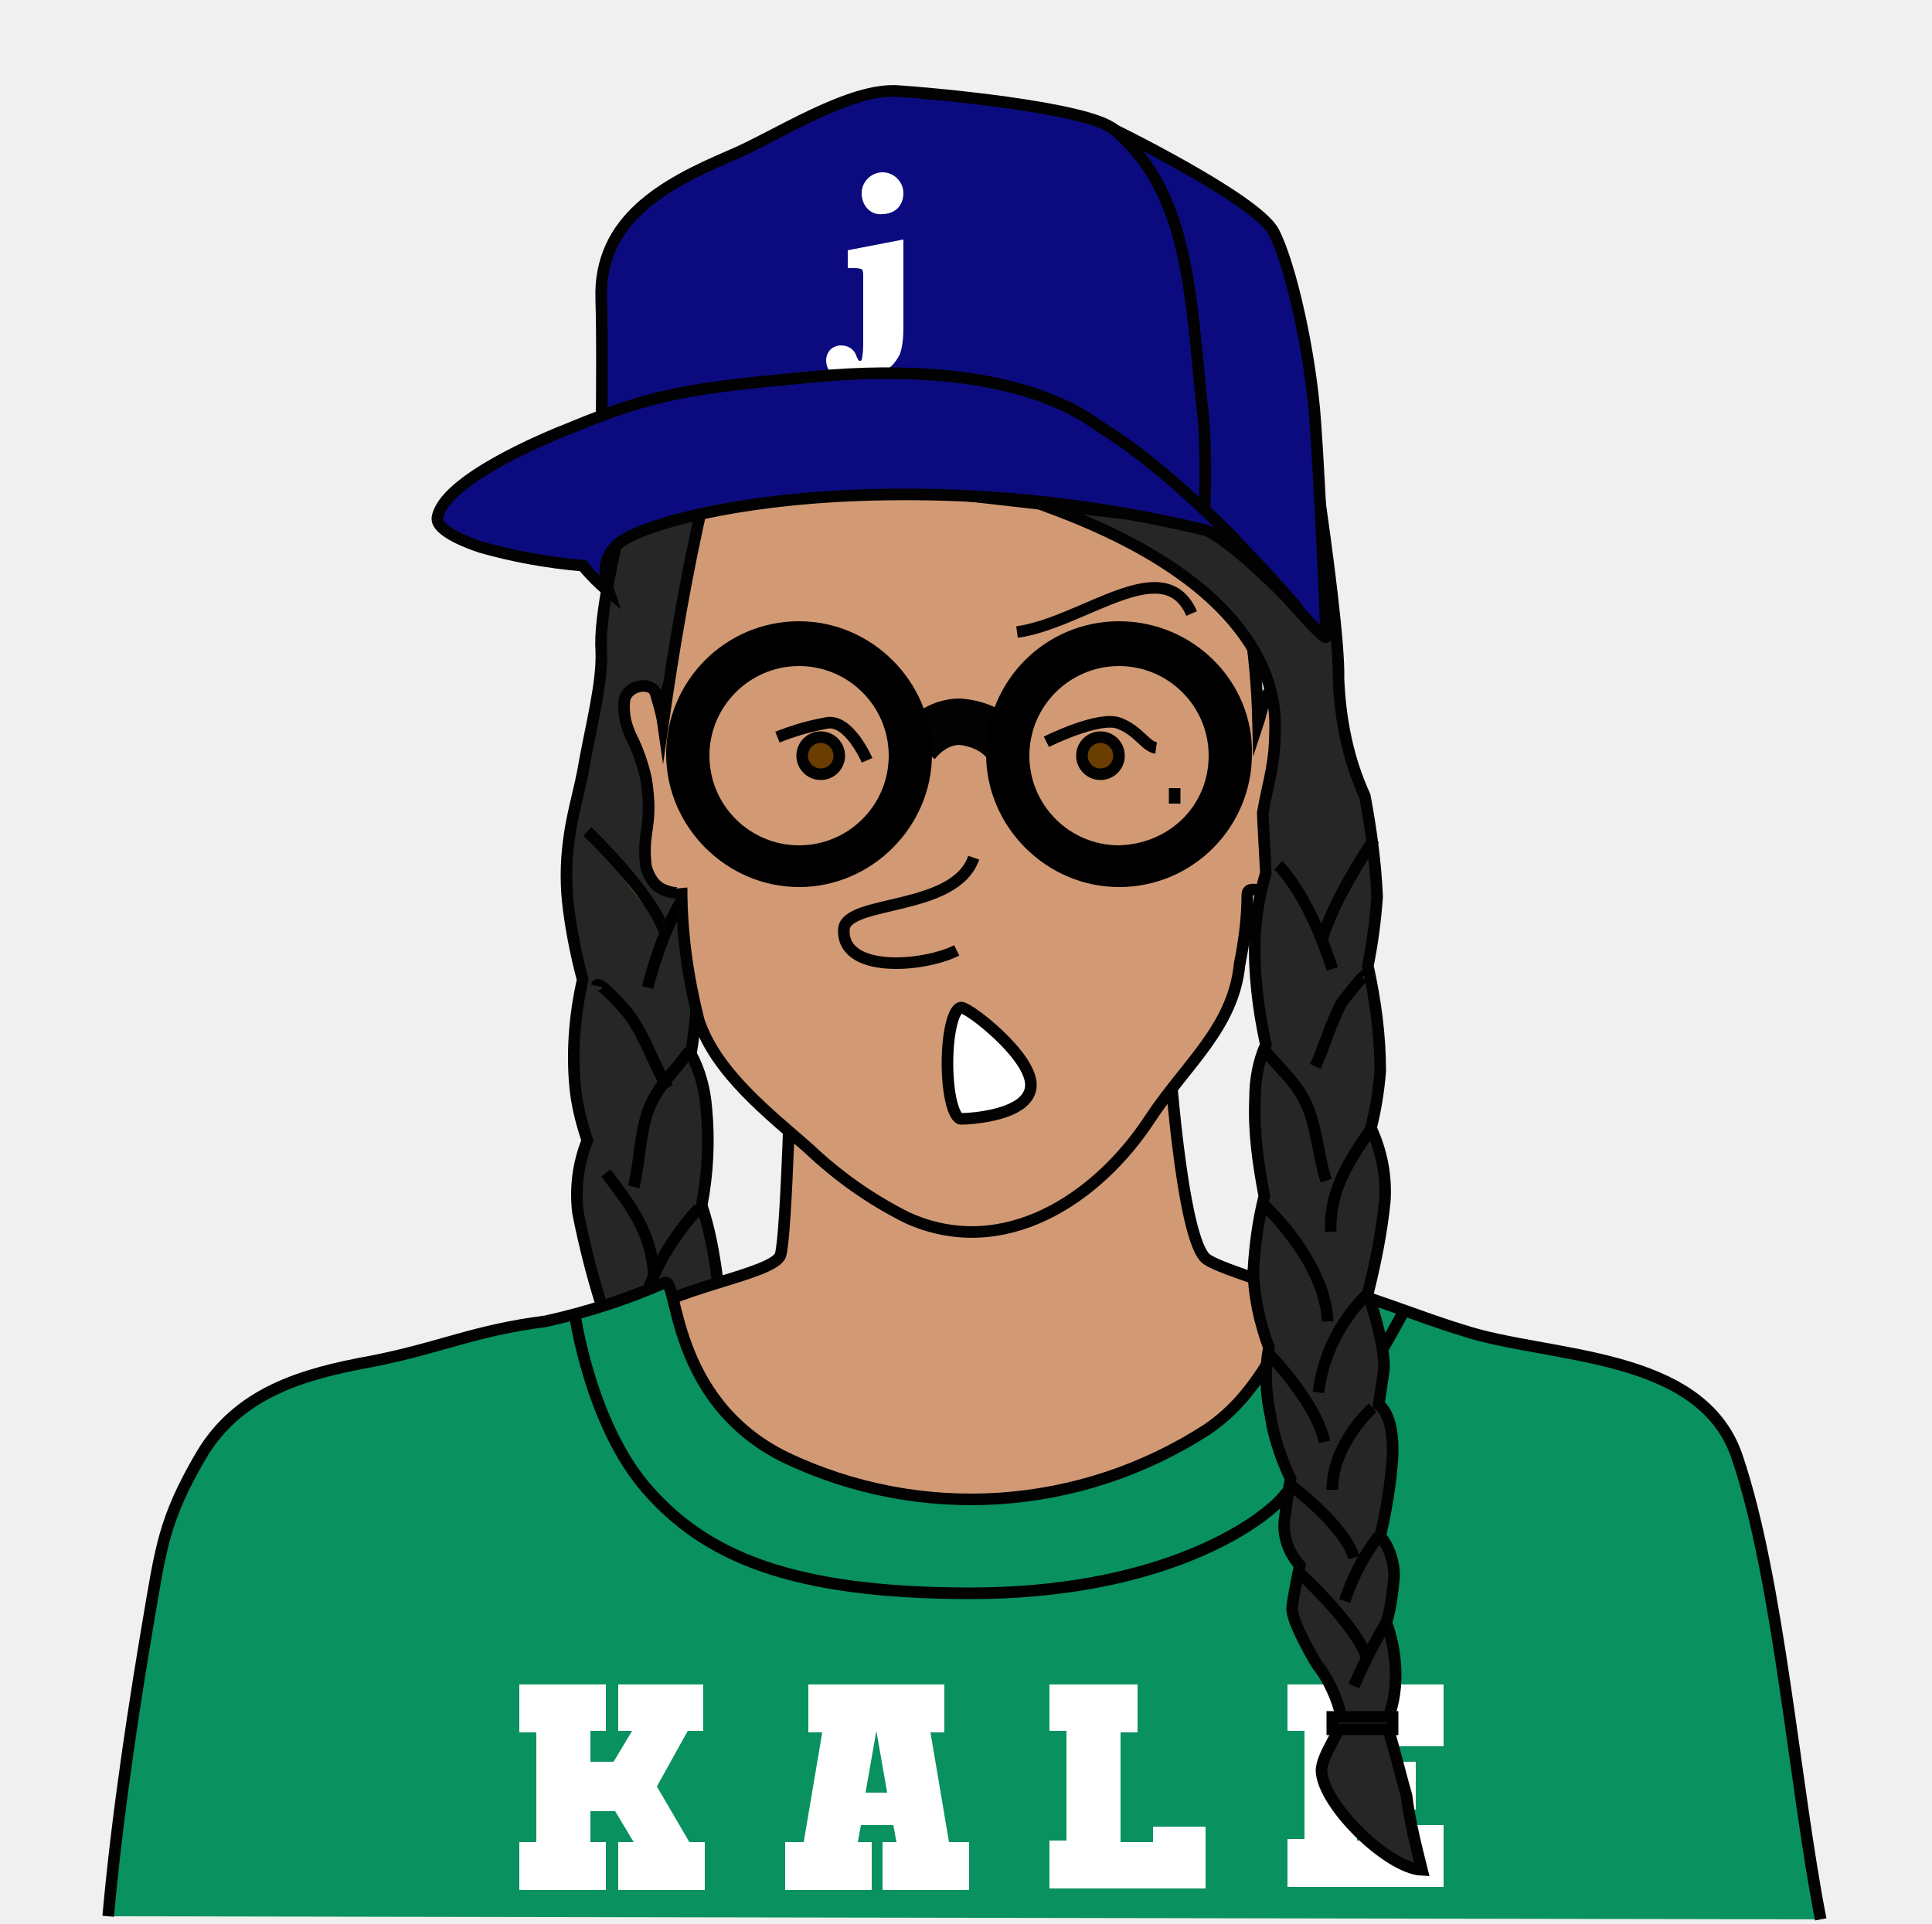
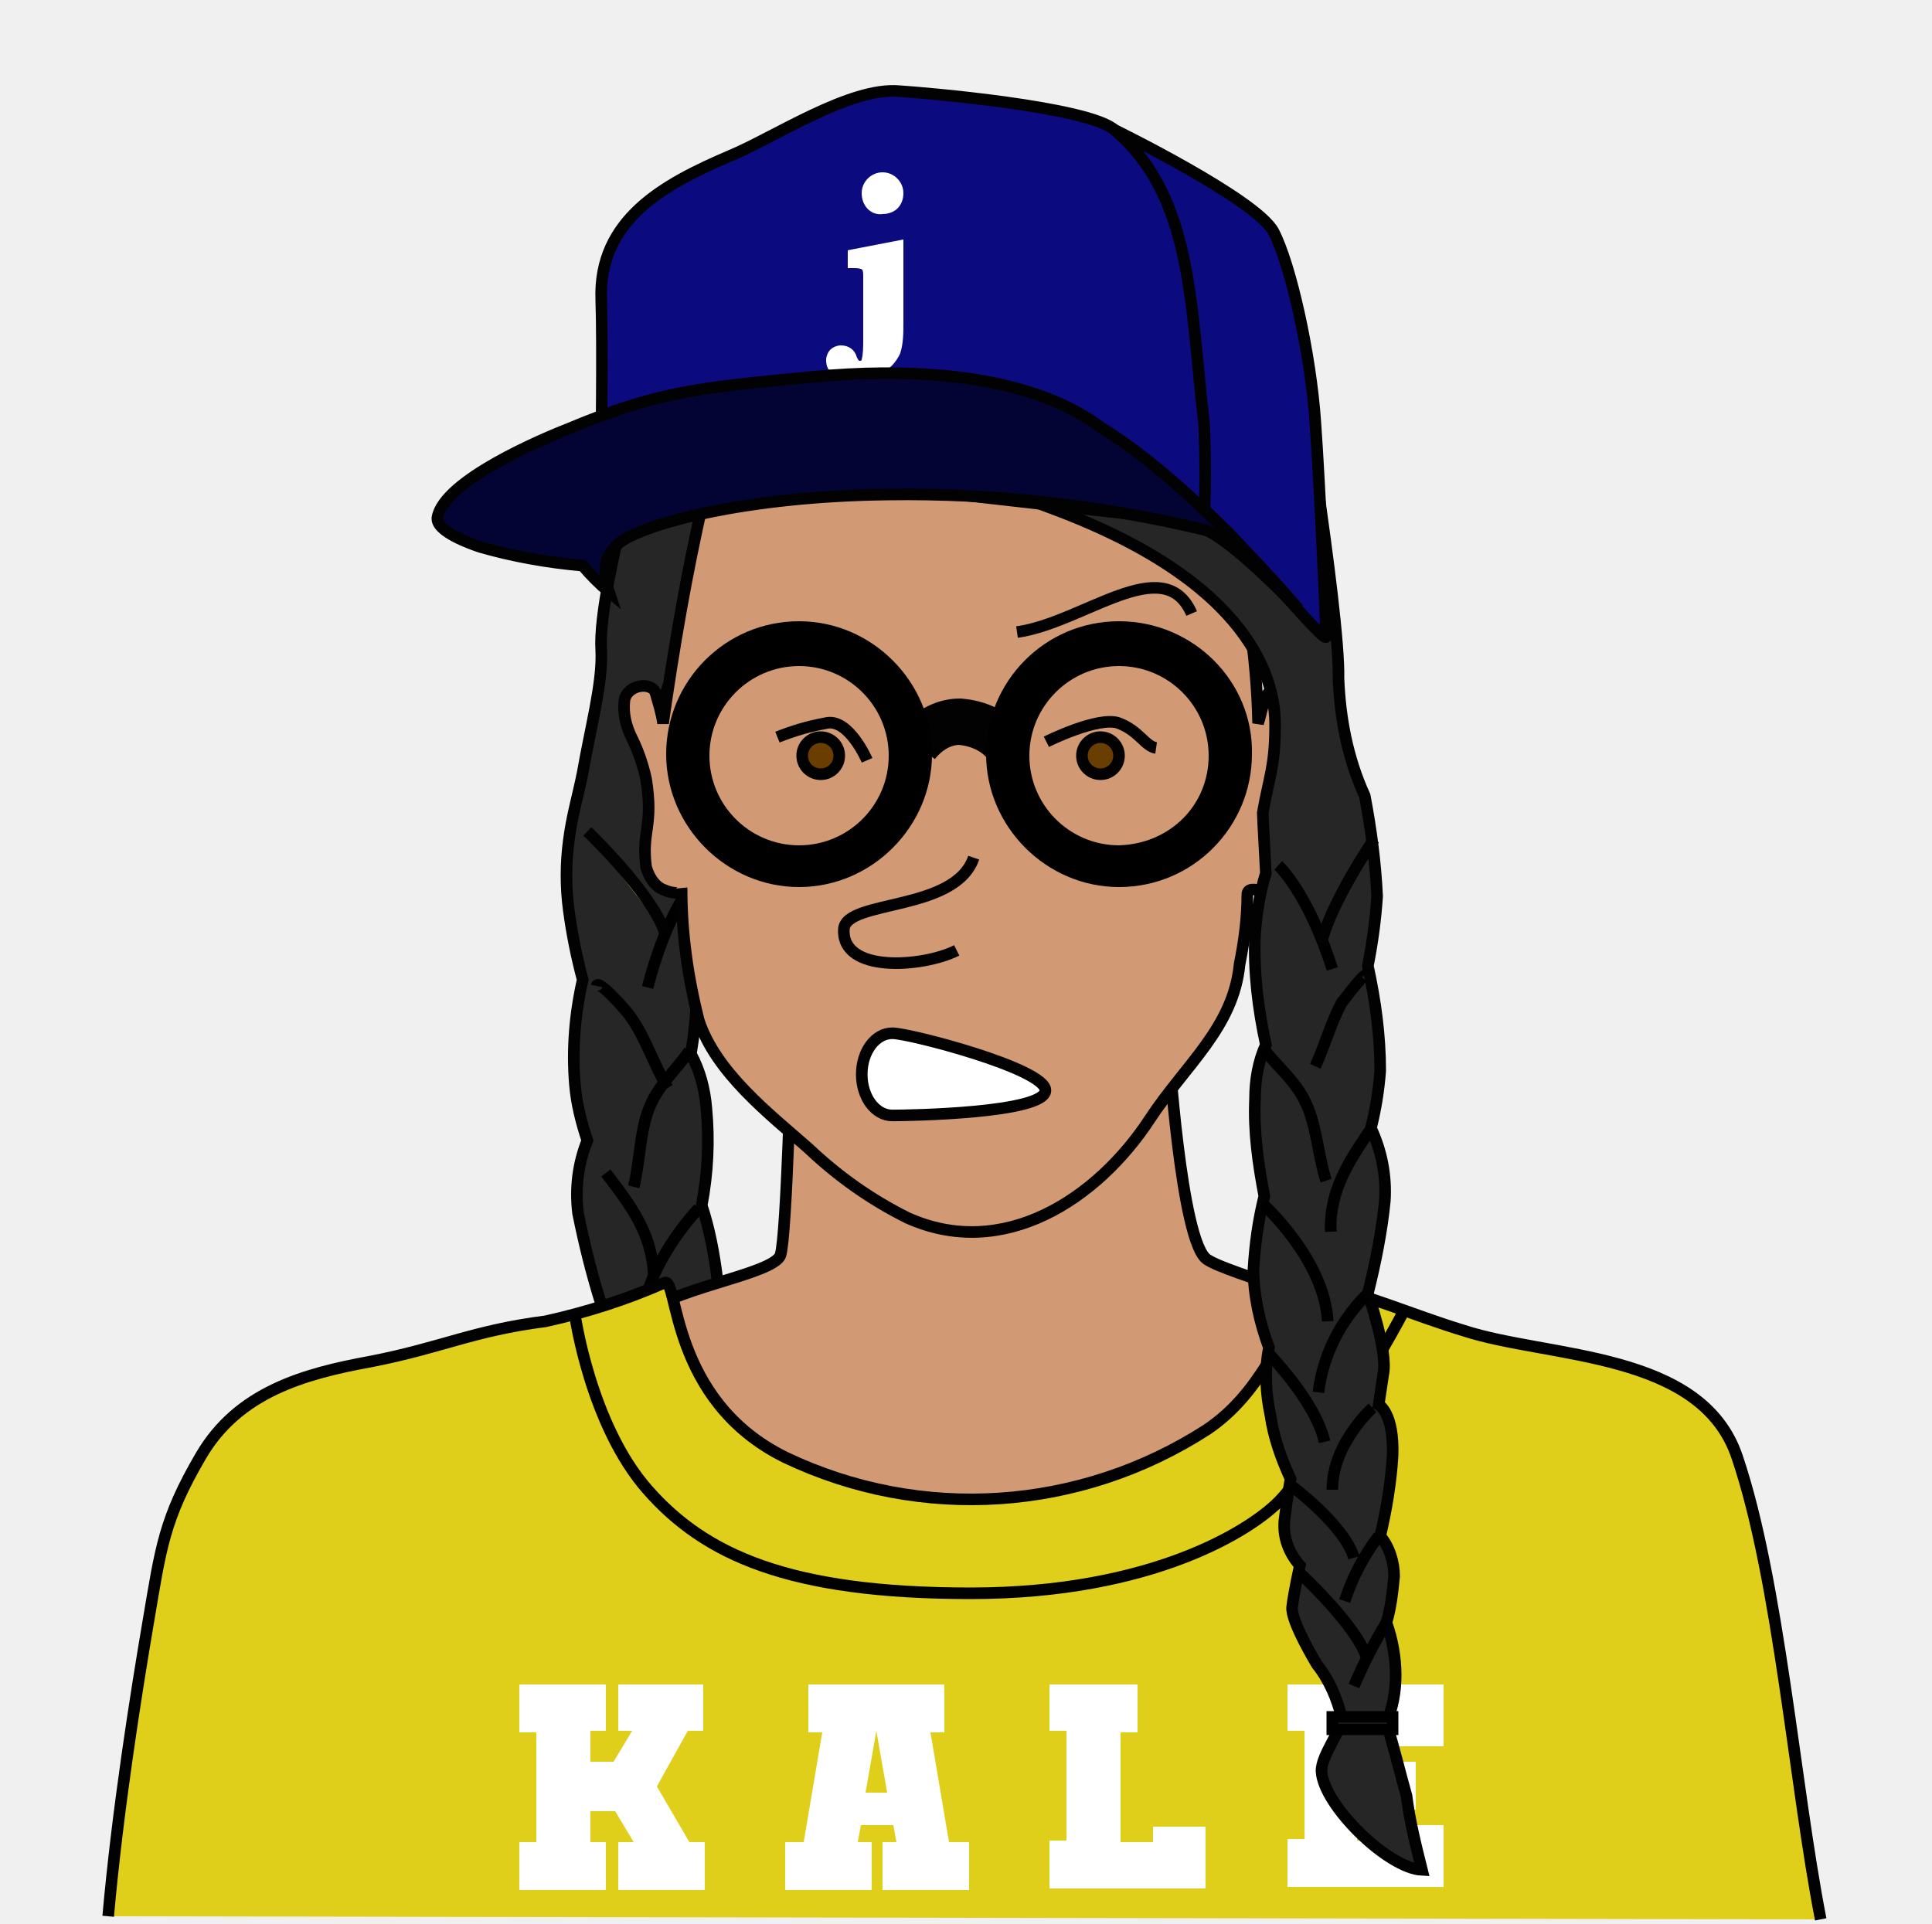
- <svg xmlns="http://www.w3.org/2000/svg" version="1.1" id="Layer_1" x="0px" y="0px" viewBox="0 0 125 124.5" style="enable-background:new 0 0 125 124.5;" xml:space="preserve">
-   <style type="text/css">
- 	.st0{fill:#262626;stroke:#020202;stroke-width:0.75;stroke-miterlimit:10;}
- 	.st1{fill:none;stroke:#000000;stroke-width:0.75;stroke-miterlimit:10;}
- 	.st2{fill:#F7DE48;stroke:#020202;stroke-width:0.75;stroke-miterlimit:10;}
- 	.st3{fill:#332E28;stroke:#000000;stroke-width:0.75;stroke-miterlimit:10;}
- 	.st4{fill:#D19A75;stroke:#020202;stroke-width:0.75;stroke-miterlimit:10;}
- 	.st5{fill:none;stroke:#020202;stroke-width:0.75;stroke-miterlimit:10;}
- 	.st6{fill:#6A3E00;stroke:#020202;stroke-width:0.75;stroke-miterlimit:10;}
- 	.st7{fill:#099160;stroke:#020202;stroke-width:0.75;stroke-miterlimit:10;}
- 	.st8{fill:#FFFFFF;}
- 	.st9{fill:none;stroke:#020202;stroke-width:3;stroke-miterlimit:10;}
- 	.st10{fill:#FFFFFF;stroke:#020202;stroke-width:0.75;stroke-miterlimit:10;}
- 	.st11{fill:#0B0B7F;stroke:#020202;stroke-width:0.75;stroke-miterlimit:10;}
- 	.st12{fill:#FFFFFF;stroke:#FFFFFF;stroke-width:0.5;stroke-miterlimit:10;}
- </style>
-   <g id="Layer_151">
-     <g id="Layer_153">
-       <path class="st0" d="M39.3,112.1c-0.4-1-0.7-2-0.8-3c0-1.1,0.1-2.3,0.4-3.4c-0.3-0.9-0.6-1.9-0.6-2.9c0-0.9,0.2-1.9,0.7-2.7    c-0.5-1.7-0.8-3.5-1-5.2c-0.3-2.8,0.7-3.3,0.7-3.3c-0.1-0.7-0.3-1.3-0.5-2c-0.4-1.5,0.7-5.2,0.7-5.2c-0.6-1.9-1.1-3.9-1.5-5.9    c-0.2-1.6,0-3.2,0.6-4.7c-0.4-1.2-0.7-2.4-0.8-3.6c-0.2-2.3,0-4.6,0.5-6.8c-0.4-1.5-0.7-3-0.9-4.5c-0.2-1.5-0.2-3,0-4.5    c0.2-1.6,0.6-2.9,0.9-4.4c0.5-2.9,1.3-5.8,1.2-7.9c-0.3-4.4,4.1-18.3,4.1-18.3c4.7-2.1,9-5.1,12.6-8.8c0,0-0.2,6.5-5.9,16.5    c-3,5.3-7.3,13.1-7.1,15.9c0.1,1.9,0.3,3.9,0.8,5.8c0.1,0.3,0.6,3.9,0.7,4c0.4,1.3,0.7,2.6,0.9,3.9c0.2,2.4,0.1,4.7-0.3,7.1    c0.6,1.1,0.9,2.3,1,3.5c0.2,2.1,0.1,4.2-0.3,6.3c0.5,1.5,0.8,3.1,1,4.7c0.1,1.7-0.2,3.5-0.7,5.1c0.4,1.4,0.4,3,0.2,4.4    c-0.2,1.4-0.5,2.8-1,4.2c0,0,0.2,1,0.5,2.7c0.2,1.1-0.2,2.2-0.9,3c0,0,0.5,1.7,0.7,2.6s-1.3,3.8-1.3,3.8c-0.7,1.1-1.2,2.2-1.4,3.5    c0.7,1,1,2.3,0.9,3.5c0,1.1-0.1,2.2-0.4,3.3c-0.2,1-0.7,1.8-1.5,2.4c-0.9,0.8-2.9,0.8-3.9,0.8c0.5-1.5,0.8-3.1,0.9-4.7    C38.6,115.5,38.9,113.8,39.3,112.1z" />
-       <path class="st1" d="M45,57c0,0-1.8,1.8-3.1,6.9" />
-       <path class="st1" d="M38.6,63.8c0.1-0.5,2.1,1.8,2.2,2c1,1.4,1.5,3.1,2.4,4.6" />
-       <path class="st1" d="M44.6,68c-0.9,1.3-2,2.2-2.6,3.7s-0.6,3.5-1,5.1" />
-       <path class="st1" d="M39.2,75.9c1.6,2.1,3,3.9,3.1,6.7" />
-       <path class="st1" d="M45.2,78.2c0,0-3.7,3.8-3.7,7.8" />
-       <path class="st1" d="M39.9,84.4c1.1,1.1,2,2.3,2.6,3.6c0.4,0.8,0.6,1.7,0.8,2.5" />
-       <path class="st1" d="M46.6,87.7c0,0-3,3.4-3.4,6.1" />
-       <path class="st1" d="M40.8,93c0,0,2.7,2.1,2.8,5.1" />
-       <path class="st1" d="M45.5,96.4c0,0-3.3,2.8-3.8,4.9" />
-       <path class="st1" d="M40,100.1c1,1.2,1.9,2.5,2.5,4" />
-       <path class="st1" d="M45.4,102c0,0-3.5,3.7-4.1,5.8" />
-       <path class="st1" d="M39.9,105.7c0.9,1.2,1.7,2.6,2.3,3.9" />
-       <path class="st2" d="M38,53.8c0,0,4.1,3.9,5,6.5" />
-       <polygon class="st3" points="43.5,113 40.2,112.9 40.3,112.1 43.4,112.1   " />
+ <svg xmlns="http://www.w3.org/2000/svg" xmlns:ns1="http://vectornator.io" height="100%" style="fill-rule:nonzero;clip-rule:evenodd;stroke-linecap:round;stroke-linejoin:round;" xml:space="preserve" width="100%" version="1.1" viewBox="0 0 125 124.5">
+   <defs />
+   <g id="Layer_151" ns1:layerName="Layer_151">
+     <g opacity="1">
+       <path stroke="#020202" stroke-width="0.75" d="M39.3+112.1C38.9+111.1+38.6+110.1+38.5+109.1C38.5+108+38.6+106.8+38.9+105.7C38.6+104.8+38.3+103.8+38.3+102.8C38.3+101.9+38.5+100.9+39+100.1C38.5+98.4+38.2+96.6+38+94.9C37.7+92.1+38.7+91.6+38.7+91.6C38.6+90.9+38.4+90.3+38.2+89.6C37.8+88.1+38.9+84.4+38.9+84.4C38.3+82.5+37.8+80.5+37.4+78.5C37.2+76.9+37.4+75.3+38+73.8C37.6+72.6+37.3+71.4+37.2+70.2C37+67.9+37.2+65.6+37.7+63.4C37.3+61.9+37+60.4+36.8+58.9C36.6+57.4+36.6+55.9+36.8+54.4C37+52.8+37.4+51.5+37.7+50C38.2+47.1+39+44.2+38.9+42.1C38.6+37.7+43+23.8+43+23.8C47.7+21.7+52+18.7+55.6+15C55.6+15+55.4+21.5+49.7+31.5C46.7+36.8+42.4+44.6+42.6+47.4C42.7+49.3+42.9+51.3+43.4+53.2C43.5+53.5+44+57.1+44.1+57.2C44.5+58.5+44.8+59.8+45+61.1C45.2+63.5+45.1+65.8+44.7+68.2C45.3+69.3+45.6+70.5+45.7+71.7C45.9+73.8+45.8+75.9+45.4+78C45.9+79.5+46.2+81.1+46.4+82.7C46.5+84.4+46.2+86.2+45.7+87.8C46.1+89.2+46.1+90.8+45.9+92.2C45.7+93.6+45.4+95+44.9+96.4C44.9+96.4+45.1+97.4+45.4+99.1C45.6+100.2+45.2+101.3+44.5+102.1C44.5+102.1+45+103.8+45.2+104.7C45.4+105.6+43.9+108.5+43.9+108.5C43.2+109.6+42.7+110.7+42.5+112C43.2+113+43.5+114.3+43.4+115.5C43.4+116.6+43.3+117.7+43+118.8C42.8+119.8+42.3+120.6+41.5+121.2C40.6+122+38.6+122+37.6+122C38.1+120.5+38.4+118.9+38.5+117.3C38.6+115.5+38.9+113.8+39.3+112.1Z" fill="#262626" stroke-linecap="butt" opacity="1" stroke-linejoin="miter" />
+       <path stroke="#000000" stroke-width="0.75" d="M45+57C45+57+43.2+58.8+41.9+63.9" fill="none" stroke-linecap="butt" opacity="1" stroke-linejoin="miter" />
+       <path stroke="#000000" stroke-width="0.75" d="M38.6+63.8C38.7+63.3+40.7+65.6+40.8+65.8C41.8+67.2+42.3+68.9+43.2+70.4" fill="none" stroke-linecap="butt" opacity="1" stroke-linejoin="miter" />
+       <path stroke="#000000" stroke-width="0.75" d="M44.6+68C43.7+69.3+42.6+70.2+42+71.7C41.4+73.2+41.4+75.2+41+76.8" fill="none" stroke-linecap="butt" opacity="1" stroke-linejoin="miter" />
+       <path stroke="#000000" stroke-width="0.75" d="M39.2+75.9C40.8+78+42.2+79.8+42.3+82.6" fill="none" stroke-linecap="butt" opacity="1" stroke-linejoin="miter" />
+       <path stroke="#000000" stroke-width="0.75" d="M45.2+78.2C45.2+78.2+41.5+82+41.5+86" fill="none" stroke-linecap="butt" opacity="1" stroke-linejoin="miter" />
+       <path stroke="#000000" stroke-width="0.75" d="M39.9+84.4C41+85.5+41.9+86.7+42.5+88C42.9+88.8+43.1+89.7+43.3+90.5" fill="none" stroke-linecap="butt" opacity="1" stroke-linejoin="miter" />
+       <path stroke="#000000" stroke-width="0.75" d="M46.6+87.7C46.6+87.7+43.6+91.1+43.2+93.8" fill="none" stroke-linecap="butt" opacity="1" stroke-linejoin="miter" />
+       <path stroke="#000000" stroke-width="0.75" d="M40.8+93C40.8+93+43.5+95.1+43.6+98.1" fill="none" stroke-linecap="butt" opacity="1" stroke-linejoin="miter" />
+       <path stroke="#000000" stroke-width="0.75" d="M45.5+96.4C45.5+96.4+42.2+99.2+41.7+101.3" fill="none" stroke-linecap="butt" opacity="1" stroke-linejoin="miter" />
+       <path stroke="#000000" stroke-width="0.75" d="M40+100.1C41+101.3+41.9+102.6+42.5+104.1" fill="none" stroke-linecap="butt" opacity="1" stroke-linejoin="miter" />
+       <path stroke="#000000" stroke-width="0.75" d="M45.4+102C45.4+102+41.9+105.7+41.3+107.8" fill="none" stroke-linecap="butt" opacity="1" stroke-linejoin="miter" />
+       <path stroke="#000000" stroke-width="0.75" d="M39.9+105.7C40.8+106.9+41.6+108.3+42.2+109.6" fill="none" stroke-linecap="butt" opacity="1" stroke-linejoin="miter" />
+       <path stroke="#020202" stroke-width="0.75" d="M38+53.8C38+53.8+42.1+57.7+43+60.3" fill="#f7de48" stroke-linecap="butt" opacity="1" stroke-linejoin="miter" />
+       <path stroke="#000000" stroke-width="0.75" d="M43.5+113L40.2+112.9L40.3+112.1L43.4+112.1L43.5+113Z" fill="#332e28" stroke-linecap="butt" opacity="1" stroke-linejoin="miter" />
    </g>
-     <path id="neck-2" class="st4" d="M51.2,67.9c0,0-0.3,12-0.7,13.3s-7.5,2.2-9.1,4.1s1,5.4,2.2,6.7c5.8,6.5,20.5,7.2,28.3,5.6   c4.3-0.9,13.8-6.3,14.7-11.2c0.4-2.4-6.8-3.8-8.5-4.9s-2.5-13.9-2.5-13.9L51.2,67.9z" />
-     <path id="head-3" class="st4" d="M62.5,23.3c-3.4-0.1-6.9,0.4-10.2,1.5c-2.2,0.6-4.2,2-5.5,3.9c-0.6,1.2-1.1,2.4-1.3,3.7   c-1.1,4.8-1.9,9.5-2.6,14.4c-0.1-0.7-0.3-1.3-0.5-2c-0.3-0.7-1.8-0.5-2,0.5c-0.1,0.9,0.1,1.7,0.5,2.5c0.4,0.8,0.7,1.7,0.9,2.6   c0.5,3.1-0.3,3.3,0,5.7c0.2,0.7,0.6,1.3,1.2,1.5c0.2,0.1,1.2,0.4,1.1-0.1c0,2.9,0.4,5.7,1.1,8.5c1.1,3.4,4.6,6.1,7.1,8.3   c1.9,1.8,4,3.3,6.4,4.5c6.2,2.8,12.3-1.2,15.7-6.4c2.3-3.5,5.4-5.9,5.8-10c0.3-1.5,0.5-3,0.5-4.5c0-0.5,0.6-0.3,0.8-0.3   c1.7,0.1,2-2.3,2.2-3.5c0.3-2.1,0.2-4.4,1-6.4c0.4-1,1.6-2.5,0.3-3.4c-0.7-0.5-1.7-0.5-2.4,0c-0.9,0.6-0.9,1.6-1.2,2.5   c-0.1-4.5-0.8-8.9-2-13.2c-0.3-1.4-0.9-2.7-1.6-3.8c-1.4-2.1-3.4-3.8-5.7-4.8c-1.6-0.7-3.2-1.2-4.9-1.5   C65.8,23.5,64.2,23.4,62.5,23.3z" />
-     <path id="nose-4" class="st5" d="M63,55.5c-1.2,3.5-8.2,2.7-8.4,4.6c-0.2,2.9,5.1,2.5,7.3,1.4" />
-     <path class="st5" d="M65.8,40.9c4.3-0.6,9.5-5.3,11.3-1.2" />
-     <path class="st5" d="M57.7,44.3c-2.8-0.6-9.5-4.9-11.3-0.8" />
-     <circle class="st6" cx="71.2" cy="48.9" r="1.2" />
-     <circle class="st6" cx="53.1" cy="48.9" r="1.2" />
-     <path class="st5" d="M67.7,48c0,0,3.4-1.7,4.7-1.2s1.7,1.5,2.4,1.6" />
-     <path class="st5" d="M56.1,49.2c0,0-1.2-2.8-2.7-2.4c-1.1,0.2-2.1,0.5-3.1,0.9" />
-     <path id="shirt-3" class="st7" d="M7,124c0.6-6.8,1.8-14.4,2.6-19.1s1-6.6,3.4-10.7s6.6-5.3,11-6.1c4.6-0.9,6.6-2,11.3-2.6   c2.7-0.6,5.2-1.4,7.7-2.5c0.9-0.4,0.3,7.6,7.8,11.3c8.8,4.2,19.1,3.5,27.3-1.8c3.4-2.3,4.7-5.9,6.9-9.5c3.3,0.7,6.4,2.1,9.7,3.1   c5.5,1.8,15.4,1.3,17.7,8.2c2.7,8,3.7,21.2,5.4,29.9" />
-     <path class="st8" d="M44.6,119.2h1v3.1H40v-3.1h1l-1.2-2h-1.6v2h1v3.1h-5.6v-3.1h1.1v-7.1h-1.1V109h5.6v3h-1v2h1.5l1.2-2H40v-3h5.5   v3h-1l-2,3.6L44.6,119.2z" />
-     <path class="st8" d="M62.7,119.2v3.1h-5.6v-3.1H58l-0.2-1.1h-2.1l-0.2,1.1h0.9v3.1h-5.6v-3.1H52l1.2-7.1h-0.9V109h8.8v3.1h-0.9   l1.2,7.1L62.7,119.2z M57.4,116l-0.7-4l-0.7,4H57.4z" />
-     <path class="st8" d="M78,118.2v4H67.9v-3.1H69v-7.1h-1.1V109h5.7v3.1h-1.1v7.1h2.1v-1L78,118.2z" />
-     <path class="st8" d="M93.4,109v4H90v-1h-2.1v2h3.7v3.1h-1.1h-0.8h-1.9v2H90v-1h3.4v4H83.3V119h1.1V112h-1.1v-3H93.4z" />
-     <path class="st1" d="M37.2,85.1c0,0,1,7.1,4.7,11.3s9.1,6.7,20.9,6.7s18.1-4.1,19.9-5.9s6-8.3,8.2-12.5" />
-     <line id="beauty_mark" class="st5" x1="76" y1="51" x2="76" y2="52" />
-     <g id="glasses-2">
-       <path class="st9" d="M59.3,48.2c0.7-0.9,1.7-1.5,2.8-1.5c1.2,0.1,2.3,0.6,3,1.5" />
-       <path d="M51.7,40.2c-4.8,0-8.6,3.9-8.6,8.6s3.9,8.6,8.6,8.6s8.6-3.9,8.6-8.6C60.3,44.1,56.4,40.2,51.7,40.2z M51.7,54.7    c-3.2,0-5.8-2.6-5.8-5.8c0-3.2,2.6-5.8,5.8-5.8c3.2,0,5.8,2.6,5.8,5.8c0,0,0,0,0,0C57.5,52.1,54.9,54.7,51.7,54.7z" />
-       <path d="M72.4,40.2c-4.8,0-8.6,3.9-8.6,8.6s3.9,8.6,8.6,8.6c4.8,0,8.6-3.9,8.6-8.6c0,0,0,0,0,0C81.1,44.1,77.2,40.2,72.4,40.2z     M72.4,54.7c-3.2,0-5.8-2.6-5.8-5.8s2.6-5.8,5.8-5.8s5.8,2.6,5.8,5.8c0,0,0,0,0,0C78.2,52.1,75.7,54.6,72.4,54.7L72.4,54.7z" />
+     <path stroke="#020202" stroke-width="0.75" d="M51.2+67.9C51.2+67.9+50.9+79.9+50.5+81.2C50.1+82.5+43+83.4+41.4+85.3C39.8+87.2+42.4+90.7+43.6+92C49.4+98.5+64.1+99.2+71.9+97.6C76.2+96.7+85.7+91.3+86.6+86.4C87+84+79.8+82.6+78.1+81.5C76.4+80.4+75.6+67.6+75.6+67.6L51.2+67.9Z" fill="#d19a75" stroke-linecap="butt" opacity="1" stroke-linejoin="miter" />
+     <path stroke="#020202" stroke-width="0.75" d="M62.5+23.3C59.1+23.2+55.6+23.7+52.3+24.8C50.1+25.4+48.1+26.8+46.8+28.7C46.2+29.9+45.7+31.1+45.5+32.4C44.4+37.2+43.6+41.9+42.9+46.8C42.8+46.1+42.6+45.5+42.4+44.8C42.1+44.1+40.6+44.3+40.4+45.3C40.3+46.2+40.5+47+40.9+47.8C41.3+48.6+41.6+49.5+41.8+50.4C42.3+53.5+41.5+53.7+41.8+56.1C42+56.8+42.4+57.4+43+57.6C43.2+57.7+44.2+58+44.1+57.5C44.1+60.4+44.5+63.2+45.2+66C46.3+69.4+49.8+72.1+52.3+74.3C54.2+76.1+56.3+77.6+58.7+78.8C64.9+81.6+71+77.6+74.4+72.4C76.7+68.9+79.8+66.5+80.2+62.4C80.5+60.9+80.7+59.4+80.7+57.9C80.7+57.4+81.3+57.6+81.5+57.6C83.2+57.7+83.5+55.3+83.7+54.1C84+52+83.9+49.7+84.7+47.7C85.1+46.7+86.3+45.2+85+44.3C84.3+43.8+83.3+43.8+82.6+44.3C81.7+44.9+81.7+45.9+81.4+46.8C81.3+42.3+80.6+37.9+79.4+33.6C79.1+32.2+78.5+30.9+77.8+29.8C76.4+27.7+74.4+26+72.1+25C70.5+24.3+68.9+23.8+67.2+23.5C65.8+23.5+64.2+23.4+62.5+23.3Z" fill="#d19a75" stroke-linecap="butt" opacity="1" stroke-linejoin="miter" />
+     <path stroke="#020202" stroke-width="0.75" d="M63+55.5C61.8+59+54.8+58.2+54.6+60.1C54.4+63+59.7+62.6+61.9+61.5" fill="none" stroke-linecap="butt" opacity="1" stroke-linejoin="miter" />
+     <path stroke="#020202" stroke-width="0.75" d="M65.8+40.9C70.1+40.3+75.3+35.6+77.1+39.7" fill="none" stroke-linecap="butt" opacity="1" stroke-linejoin="miter" />
+     <path stroke="#020202" stroke-width="0.75" d="M57.7+44.3C54.9+43.7+48.2+39.4+46.4+43.5" fill="none" stroke-linecap="butt" opacity="1" stroke-linejoin="miter" />
+     <path stroke="#020202" stroke-width="0.75" d="M70+48.9C70+48.237+70.537+47.7+71.2+47.7C71.863+47.7+72.4+48.237+72.4+48.9C72.4+49.563+71.863+50.1+71.2+50.1C70.537+50.1+70+49.563+70+48.9Z" fill="#6a3e00" stroke-linecap="butt" opacity="1" stroke-linejoin="miter" />
+     <path stroke="#020202" stroke-width="0.75" d="M51.9+48.9C51.9+48.237+52.437+47.7+53.1+47.7C53.763+47.7+54.3+48.237+54.3+48.9C54.3+49.563+53.763+50.1+53.1+50.1C52.437+50.1+51.9+49.563+51.9+48.9Z" fill="#6a3e00" stroke-linecap="butt" opacity="1" stroke-linejoin="miter" />
+     <path stroke="#020202" stroke-width="0.75" d="M67.7+48C67.7+48+71.1+46.3+72.4+46.8C73.7+47.3+74.1+48.3+74.8+48.4" fill="none" stroke-linecap="butt" opacity="1" stroke-linejoin="miter" />
+     <path stroke="#020202" stroke-width="0.75" d="M56.1+49.2C56.1+49.2+54.9+46.4+53.4+46.8C52.3+47+51.3+47.3+50.3+47.7" fill="none" stroke-linecap="butt" opacity="1" stroke-linejoin="miter" />
+     <path stroke="#020202" stroke-width="0.75" d="M7+124C7.6+117.2+8.8+109.6+9.6+104.9C10.4+100.2+10.6+98.3+13+94.2C15.4+90.1+19.6+88.9+24+88.1C28.6+87.2+30.6+86.1+35.3+85.5C38+84.9+40.5+84.1+43+83C43.9+82.6+43.3+90.6+50.8+94.3C59.6+98.5+69.9+97.8+78.1+92.5C81.5+90.2+82.8+86.6+85+83C88.3+83.7+91.4+85.1+94.7+86.1C100.2+87.9+110.1+87.4+112.4+94.3C115.1+102.3+116.1+115.5+117.8+124.2" fill="#e0cf1a" stroke-linecap="butt" opacity="1" stroke-linejoin="miter" />
+     <path d="M44.6+119.2L45.6+119.2L45.6+122.3L40+122.3L40+119.2L41+119.2L39.8+117.2L38.2+117.2L38.2+119.2L39.2+119.2L39.2+122.3L33.6+122.3L33.6+119.2L34.7+119.2L34.7+112.1L33.6+112.1L33.6+109L39.2+109L39.2+112L38.2+112L38.2+114L39.7+114L40.9+112L40+112L40+109L45.5+109L45.5+112L44.5+112L42.5+115.6L44.6+119.2Z" opacity="1" fill="#ffffff" />
+     <path d="M62.7+119.2L62.7+122.3L57.1+122.3L57.1+119.2L58+119.2L57.8+118.1L55.7+118.1L55.5+119.2L56.4+119.2L56.4+122.3L50.8+122.3L50.8+119.2L52+119.2L53.2+112.1L52.3+112.1L52.3+109L61.1+109L61.1+112.1L60.2+112.1L61.4+119.2L62.7+119.2ZM57.4+116L56.7+112L56+116L57.4+116Z" opacity="1" fill="#ffffff" />
+     <path d="M78+118.2L78+122.2L67.9+122.2L67.9+119.1L69+119.1L69+112L67.9+112L67.9+109L73.6+109L73.6+112.1L72.5+112.1L72.5+119.2L74.6+119.2L74.6+118.2L78+118.2Z" opacity="1" fill="#ffffff" />
+     <path d="M93.4+109L93.4+113L90+113L90+112L87.9+112L87.9+114L91.6+114L91.6+117.1L90.5+117.1L89.7+117.1L87.8+117.1L87.8+119.1L90+119.1L90+118.1L93.4+118.1L93.4+122.1L83.3+122.1L83.3+119L84.4+119L84.4+112L83.3+112L83.3+109L93.4+109Z" opacity="1" fill="#ffffff" />
+     <path stroke="#000000" stroke-width="0.75" d="M37.2+85.1C37.2+85.1+38.2+92.2+41.9+96.4C45.6+100.6+51+103.1+62.8+103.1C74.6+103.1+80.9+99+82.7+97.2C84.5+95.4+88.7+88.9+90.9+84.7" fill="none" stroke-linecap="butt" opacity="1" stroke-linejoin="miter" />
+     <g opacity="1">
+       <path stroke="#020202" stroke-width="3" d="M59.3+48.2C60+47.3+61+46.7+62.1+46.7C63.3+46.8+64.4+47.3+65.1+48.2" fill="#000000" stroke-linecap="butt" opacity="1" stroke-linejoin="miter" />
+       <path d="M51.7+40.2C46.9+40.2+43.1+44.1+43.1+48.8C43.1+53.5+47+57.4+51.7+57.4C56.4+57.4+60.3+53.5+60.3+48.8C60.3+44.1+56.4+40.2+51.7+40.2ZM51.7+54.7C48.5+54.7+45.9+52.1+45.9+48.9C45.9+45.7+48.5+43.1+51.7+43.1C54.9+43.1+57.5+45.7+57.5+48.9L57.5+48.9C57.5+52.1+54.9+54.7+51.7+54.7Z" opacity="1" fill="#000000" />
+       <path d="M72.4+40.2C67.6+40.2+63.8+44.1+63.8+48.8C63.8+53.5+67.7+57.4+72.4+57.4C77.2+57.4+81+53.5+81+48.8L81+48.8C81.1+44.1+77.2+40.2+72.4+40.2ZM72.4+54.7C69.2+54.7+66.6+52.1+66.6+48.9C66.6+45.7+69.2+43.1+72.4+43.1C75.6+43.1+78.2+45.7+78.2+48.9L78.2+48.9C78.2+52.1+75.7+54.6+72.4+54.7L72.4+54.7Z" opacity="1" fill="#000000" />
    </g>
-     <path id="mouth-4" class="st10" d="M66.7,70.2c0,2-4,2.2-4.5,2.2s-0.9-1.6-0.9-3.6s0.4-3.6,0.9-3.6S66.7,68.3,66.7,70.2z" />
-     <g id="Layer_152">
-       <path class="st0" d="M89.7,111.5c0.4-1,0.6-2,0.6-3.1c0-1.1-0.2-2.3-0.6-3.4c0.3-1,0.4-2,0.5-3c0-0.9-0.3-1.9-0.9-2.6    c0.4-1.7,0.7-3.5,0.8-5.2c0.1-2.8-0.9-3.3-0.9-3.3c0.1-0.7,0.2-1.3,0.3-2c0.3-1.5-1-5.2-1-5.2c0.5-2,0.9-4,1.1-6    c0.1-1.6-0.2-3.2-0.9-4.7c0.3-1.2,0.5-2.4,0.6-3.7c0-2.3-0.3-4.5-0.8-6.8c0.3-1.5,0.5-3,0.6-4.5c-0.1-2.2-0.4-4.4-0.8-6.5    c-1.1-2.4-1.6-5-1.7-7.6c0.1-4.4-2.9-22.4-2.9-22.4c-4.2-7.4-34.9-6.9-34.9-6.9s8,14.2,19,18.2c13.4,4.9,14.7,11.4,14.7,14.1    s-0.4,3.4-0.8,5.7c0,0.3,0.2,3.8,0.2,3.9c-0.4,1.3-0.6,2.6-0.7,4c-0.1,2.4,0.2,4.8,0.7,7.1c-0.5,1.1-0.7,2.3-0.7,3.5    c-0.1,2.1,0.2,4.2,0.6,6.3c-0.4,1.6-0.6,3.1-0.7,4.7c0,1.7,0.4,3.5,1,5.1c-0.3,1.5-0.2,3,0.1,4.4c0.2,1.4,0.7,2.8,1.3,4.1    c0,0-0.2,1-0.4,2.7c-0.1,1.1,0.3,2.1,1,2.9c0,0-0.4,1.8-0.5,2.7s1.6,3.7,1.6,3.7c0.8,1,1.3,2.2,1.6,3.4c0.1,0.8-1.3,2.4-1.3,3.5    c0.1,2.2,4.3,6.3,6.5,6.4c-0.4-1.6-0.8-3.2-1-4.8C90.6,114.8,90.2,113.1,89.7,111.5z" />
-       <path class="st1" d="M82.7,56c0,0,1.9,1.7,3.5,6.7" />
-       <path class="st1" d="M88.5,63.1c-0.1-0.4-1.6,1.7-1.7,1.8c-0.7,1.3-1.1,2.8-1.7,4.1" />
-       <path class="st1" d="M81.7,67.8c1,1.3,2.1,2.1,2.8,3.6s0.8,3.5,1.3,5" />
-       <path class="st1" d="M88.8,72.9c-1.5,2.2-2.8,4.1-2.7,6.8" />
-       <path class="st1" d="M81.7,77.9c0,0,4,3.6,4.2,7.6" />
-       <path class="st1" d="M88.4,83.8c-1.7,1.7-2.8,3.9-3.1,6.3" />
-       <path class="st1" d="M81.9,87.4c0,0,3.2,3.2,3.8,5.9" />
-       <path class="st1" d="M88.8,91.1c0,0-2.6,2.3-2.6,5.3" />
-       <path class="st1" d="M83.5,96.1c0,0,3.5,2.6,4.1,4.7" />
-       <path class="st1" d="M89.2,99.4c-1,1.3-1.7,2.7-2.2,4.2" />
-       <path class="st1" d="M84,101.7c0,0,3.7,3.4,4.4,5.5" />
-       <path class="st1" d="M89.7,105c-0.8,1.3-1.5,2.7-2.1,4.1" />
-       <path class="st2" d="M88.9,54.3c0,0-2.8,4.1-3.4,6.7" />
-       <rect x="86.2" y="111.1" class="st3" width="3.9" height="0.8" />
+     <path stroke="#020202" stroke-width="0.75" d="M67.639+70.555C67.639+72.033+58.836+72.18+57.735+72.18C56.635+72.18+55.755+70.998+55.755+69.52C55.755+68.043+56.635+66.86+57.735+66.86C58.836+66.86+67.639+69.151+67.639+70.555Z" fill="#ffffff" stroke-linecap="butt" opacity="1" stroke-linejoin="miter" />
+     <g opacity="1">
+       <path stroke="#020202" stroke-width="0.75" d="M89.7+111.5C90.1+110.5+90.3+109.5+90.3+108.4C90.3+107.3+90.1+106.1+89.7+105C90+104+90.1+103+90.2+102C90.2+101.1+89.9+100.1+89.3+99.4C89.7+97.7+90+95.9+90.1+94.2C90.2+91.4+89.2+90.9+89.2+90.9C89.3+90.2+89.4+89.6+89.5+88.9C89.8+87.4+88.5+83.7+88.5+83.7C89+81.7+89.4+79.7+89.6+77.7C89.7+76.1+89.4+74.5+88.7+73C89+71.8+89.2+70.6+89.3+69.3C89.3+67+89+64.8+88.5+62.5C88.8+61+89+59.5+89.1+58C89+55.8+88.7+53.6+88.3+51.5C87.2+49.1+86.7+46.5+86.6+43.9C86.7+39.5+83.7+21.5+83.7+21.5C79.5+14.1+48.8+14.6+48.8+14.6C48.8+14.6+56.8+28.8+67.8+32.8C81.2+37.7+82.5+44.2+82.5+46.9C82.5+49.6+82.1+50.3+81.7+52.6C81.7+52.9+81.9+56.4+81.9+56.5C81.5+57.8+81.3+59.1+81.2+60.5C81.1+62.9+81.4+65.3+81.9+67.6C81.4+68.7+81.2+69.9+81.2+71.1C81.1+73.2+81.4+75.3+81.8+77.4C81.4+79+81.2+80.5+81.1+82.1C81.1+83.8+81.5+85.6+82.1+87.2C81.8+88.7+81.9+90.2+82.2+91.6C82.4+93+82.9+94.4+83.5+95.7C83.5+95.7+83.3+96.7+83.1+98.4C83+99.5+83.4+100.5+84.1+101.3C84.1+101.3+83.7+103.1+83.6+104C83.5+104.9+85.2+107.7+85.2+107.7C86+108.7+86.5+109.9+86.8+111.1C86.9+111.9+85.5+113.5+85.5+114.6C85.6+116.8+89.8+120.9+92+121C91.6+119.4+91.2+117.8+91+116.2C90.6+114.8+90.2+113.1+89.7+111.5Z" fill="#262626" stroke-linecap="butt" opacity="1" stroke-linejoin="miter" />
+       <path stroke="#000000" stroke-width="0.75" d="M82.7+56C82.7+56+84.6+57.7+86.2+62.7" fill="none" stroke-linecap="butt" opacity="1" stroke-linejoin="miter" />
+       <path stroke="#000000" stroke-width="0.75" d="M88.5+63.1C88.4+62.7+86.9+64.8+86.8+64.9C86.1+66.2+85.7+67.7+85.1+69" fill="none" stroke-linecap="butt" opacity="1" stroke-linejoin="miter" />
+       <path stroke="#000000" stroke-width="0.75" d="M81.7+67.8C82.7+69.1+83.8+69.9+84.5+71.4C85.2+72.9+85.3+74.9+85.8+76.4" fill="none" stroke-linecap="butt" opacity="1" stroke-linejoin="miter" />
+       <path stroke="#000000" stroke-width="0.75" d="M88.8+72.9C87.3+75.1+86+77+86.1+79.7" fill="none" stroke-linecap="butt" opacity="1" stroke-linejoin="miter" />
+       <path stroke="#000000" stroke-width="0.75" d="M81.7+77.9C81.7+77.9+85.7+81.5+85.9+85.5" fill="none" stroke-linecap="butt" opacity="1" stroke-linejoin="miter" />
+       <path stroke="#000000" stroke-width="0.75" d="M88.4+83.8C86.7+85.5+85.6+87.7+85.3+90.1" fill="none" stroke-linecap="butt" opacity="1" stroke-linejoin="miter" />
+       <path stroke="#000000" stroke-width="0.75" d="M81.9+87.4C81.9+87.4+85.1+90.6+85.7+93.3" fill="none" stroke-linecap="butt" opacity="1" stroke-linejoin="miter" />
+       <path stroke="#000000" stroke-width="0.75" d="M88.8+91.1C88.8+91.1+86.2+93.4+86.2+96.4" fill="none" stroke-linecap="butt" opacity="1" stroke-linejoin="miter" />
+       <path stroke="#000000" stroke-width="0.75" d="M83.5+96.1C83.5+96.1+87+98.7+87.6+100.8" fill="none" stroke-linecap="butt" opacity="1" stroke-linejoin="miter" />
+       <path stroke="#000000" stroke-width="0.75" d="M89.2+99.4C88.2+100.7+87.5+102.1+87+103.6" fill="none" stroke-linecap="butt" opacity="1" stroke-linejoin="miter" />
+       <path stroke="#000000" stroke-width="0.75" d="M84+101.7C84+101.7+87.7+105.1+88.4+107.2" fill="none" stroke-linecap="butt" opacity="1" stroke-linejoin="miter" />
+       <path stroke="#000000" stroke-width="0.75" d="M89.7+105C88.9+106.3+88.2+107.7+87.6+109.1" fill="none" stroke-linecap="butt" opacity="1" stroke-linejoin="miter" />
+       <path stroke="#020202" stroke-width="0.75" d="M88.9+54.3C88.9+54.3+86.1+58.4+85.5+61" fill="#f7de48" stroke-linecap="butt" opacity="1" stroke-linejoin="miter" />
+       <path stroke="#000000" stroke-width="0.75" d="M86.2+111.1L90.1+111.1L90.1+111.1L90.1+111.9L90.1+111.9L86.2+111.9L86.2+111.9L86.2+111.1L86.2+111.1Z" fill="#332e28" stroke-linecap="butt" opacity="1" stroke-linejoin="miter" />
    </g>
-     <path class="st11" d="M72.1,8.4c0,0,9.2,4.5,10.3,6.6s2.4,7.9,2.7,12.3c0.3,4.1,0.7,13.4,0.7,13.9s-4.2-4.5-6.1-6.5   c-1.5-1.6-7.1-6.2-7.6-10.5S70.7,9,72.1,8.4z" />
-     <path id="front_of_hat" class="st11" d="M38.9,29.4c0,0,0.1-7.1,0-10c-0.2-5.2,4.1-7.5,8.3-9.3c2.9-1.2,7.8-4.5,11-4.2   c1.6,0.1,12.2,1,13.9,2.5c5.1,4.3,4.9,11.4,5.8,19c0.1,2.1,0.1,4.2,0,6.4L38.9,29.4z" />
-     <path class="st12" d="M58.2,15.8v5.1c0,0.6,0,1.3-0.2,1.9c-0.2,0.4-0.5,0.8-0.9,1c-0.6,0.3-1.2,0.4-1.8,0.4c-0.4,0-0.8,0-1.2-0.2   c-0.3-0.1-0.4-0.4-0.4-0.7c0-0.2,0.1-0.4,0.2-0.5c0.1-0.1,0.3-0.2,0.5-0.2c0.4,0,0.7,0.2,0.8,0.6c0.1,0.2,0.2,0.4,0.4,0.4   c0.2,0,0.4-0.1,0.4-0.3c0.1-0.4,0.1-0.9,0.1-1.3v-4.1c0-0.2,0-0.4-0.1-0.6c-0.1-0.1-0.3-0.2-0.7-0.2h-0.2v-0.7L58.2,15.8z M56,12.5   c0-0.6,0.5-1.1,1.1-1.1c0.6,0,1.1,0.5,1.1,1.1c0,0.3-0.1,0.6-0.3,0.8c-0.2,0.2-0.5,0.3-0.8,0.3C56.5,13.7,56,13.2,56,12.5z" />
-     <path class="st11" d="M84,39.4c0,0-6.7-8-12.7-11.7c-0.8-0.5-5.4-4.6-18.9-3.3c-7.4,0.7-10,1-15.5,3.3c-1.8,0.7-8.2,3.4-8.6,5.8   c-0.1,0.9,2.2,1.7,2.8,1.9c2.1,0.6,4.3,1,6.6,1.2c0.5,0.6,1.1,1.2,1.7,1.7C39,37.1,39,36,40.1,35.1c1.6-1.2,8.1-3,17.4-3.1   c6.9-0.1,13.8,0.7,20.5,2.3C79.8,35,84,39.4,84,39.4z" />
+     <path stroke="#020202" stroke-width="0.75" d="M72.1+8.4C72.1+8.4+81.3+12.9+82.4+15C83.5+17.1+84.8+22.9+85.1+27.3C85.4+31.4+85.8+40.7+85.8+41.2C85.8+41.7+81.6+36.7+79.7+34.7C78.2+33.1+72.6+28.5+72.1+24.2C71.6+19.9+70.7+9+72.1+8.4Z" fill="#0b0b7f" stroke-linecap="butt" opacity="1" stroke-linejoin="miter" />
+     <path stroke="#020202" stroke-width="0.75" d="M38.9+29.4C38.9+29.4+39+22.3+38.9+19.4C38.7+14.2+43+11.9+47.2+10.1C50.1+8.9+55+5.6+58.2+5.9C59.8+6+70.4+6.9+72.1+8.4C77.2+12.7+77+19.8+77.9+27.4C78+29.5+78+31.6+77.9+33.8L38.9+29.4Z" fill="#0b0b7f" stroke-linecap="butt" opacity="1" stroke-linejoin="miter" />
+     <path stroke="#ffffff" stroke-width="0.5" d="M58.2+15.8L58.2+20.9C58.2+21.5+58.2+22.2+58+22.8C57.8+23.2+57.5+23.6+57.1+23.8C56.5+24.1+55.9+24.2+55.3+24.2C54.9+24.2+54.5+24.2+54.1+24C53.8+23.9+53.7+23.6+53.7+23.3C53.7+23.1+53.8+22.9+53.9+22.8C54+22.7+54.2+22.6+54.4+22.6C54.8+22.6+55.1+22.8+55.2+23.2C55.3+23.4+55.4+23.6+55.6+23.6C55.8+23.6+56+23.5+56+23.3C56.1+22.9+56.1+22.4+56.1+22L56.1+17.9C56.1+17.7+56.1+17.5+56+17.3C55.9+17.2+55.7+17.1+55.3+17.1L55.1+17.1L55.1+16.4L58.2+15.8ZM56+12.5C56+11.9+56.5+11.4+57.1+11.4C57.7+11.4+58.2+11.9+58.2+12.5C58.2+12.8+58.1+13.1+57.9+13.3C57.7+13.5+57.4+13.6+57.1+13.6C56.5+13.7+56+13.2+56+12.5Z" fill="#ffffff" stroke-linecap="butt" opacity="1" stroke-linejoin="miter" />
+     <path stroke="#020202" stroke-width="0.75" d="M84+39.4C84+39.4+77.3+31.4+71.3+27.7C70.5+27.2+65.9+23.1+52.4+24.4C45+25.1+42.4+25.4+36.9+27.7C35.1+28.4+28.7+31.1+28.3+33.5C28.2+34.4+30.5+35.2+31.1+35.4C33.2+36+35.4+36.4+37.7+36.6C38.2+37.2+38.8+37.8+39.4+38.3C39+37.1+39+36+40.1+35.1C41.7+33.9+48.2+32.1+57.5+32C64.4+31.9+71.3+32.7+78+34.3C79.8+35+84+39.4+84+39.4Z" fill="#040434" stroke-linecap="butt" opacity="1" stroke-linejoin="miter" />
  </g>
</svg>
